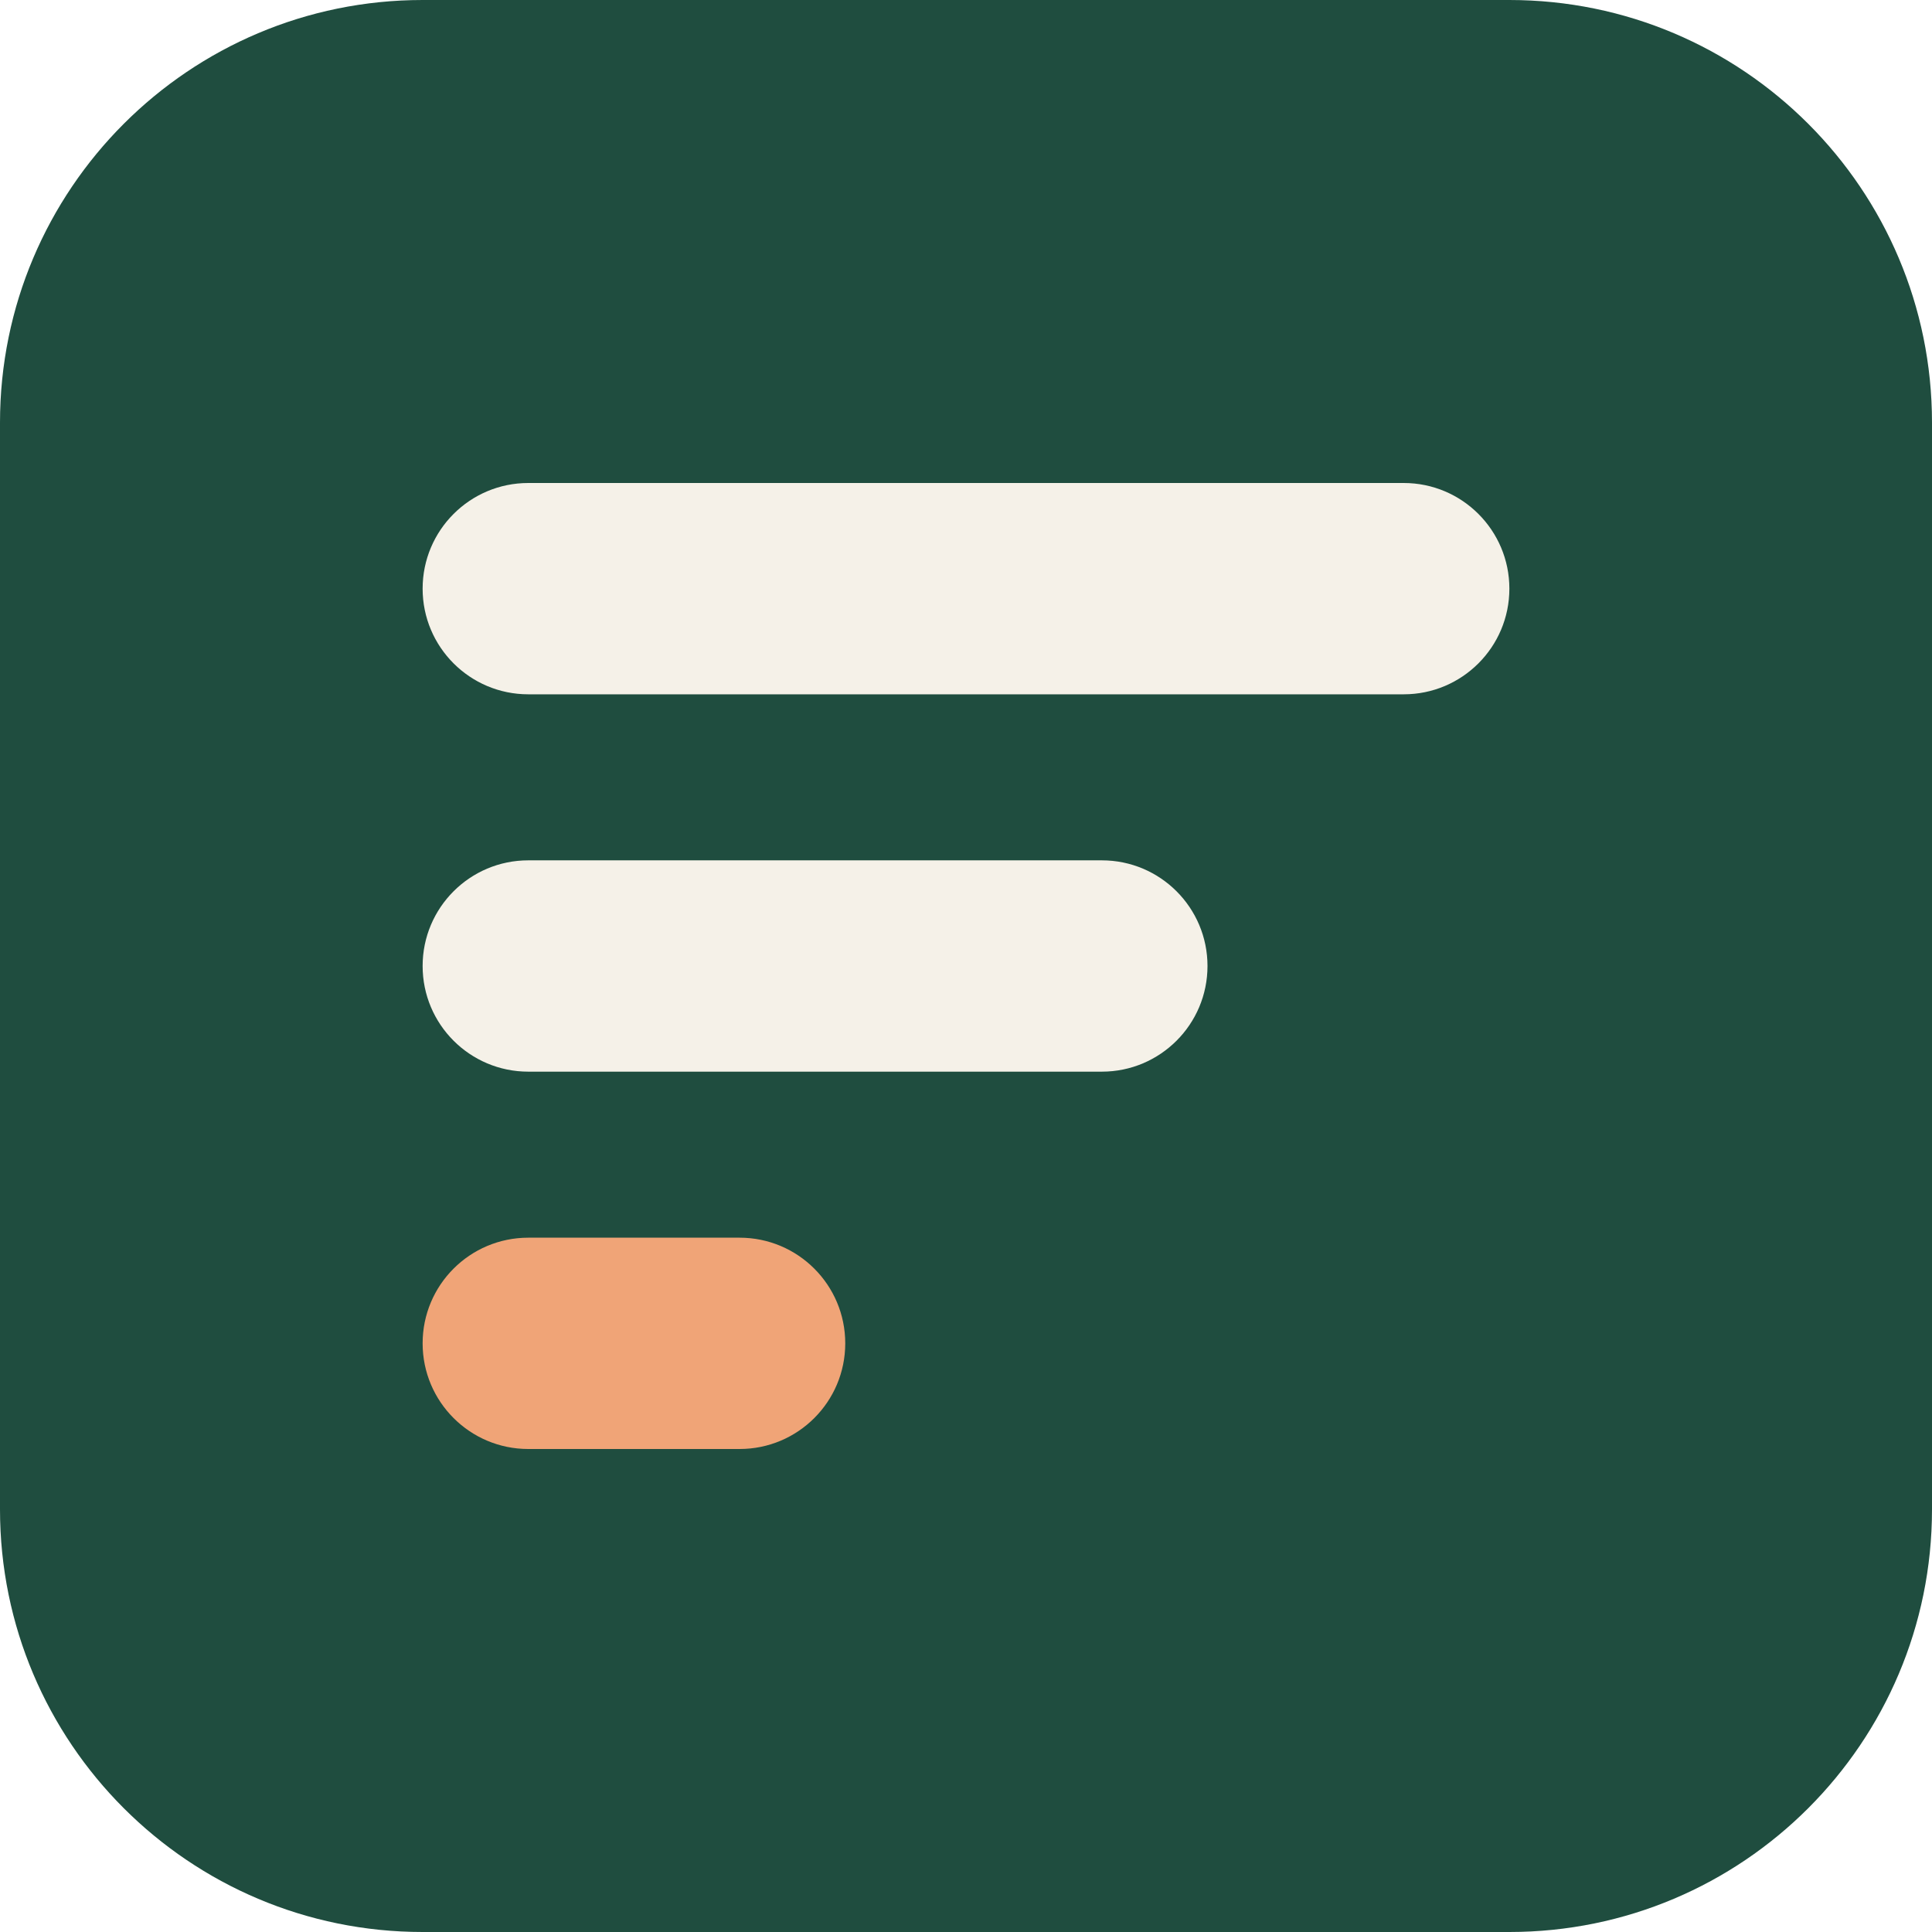
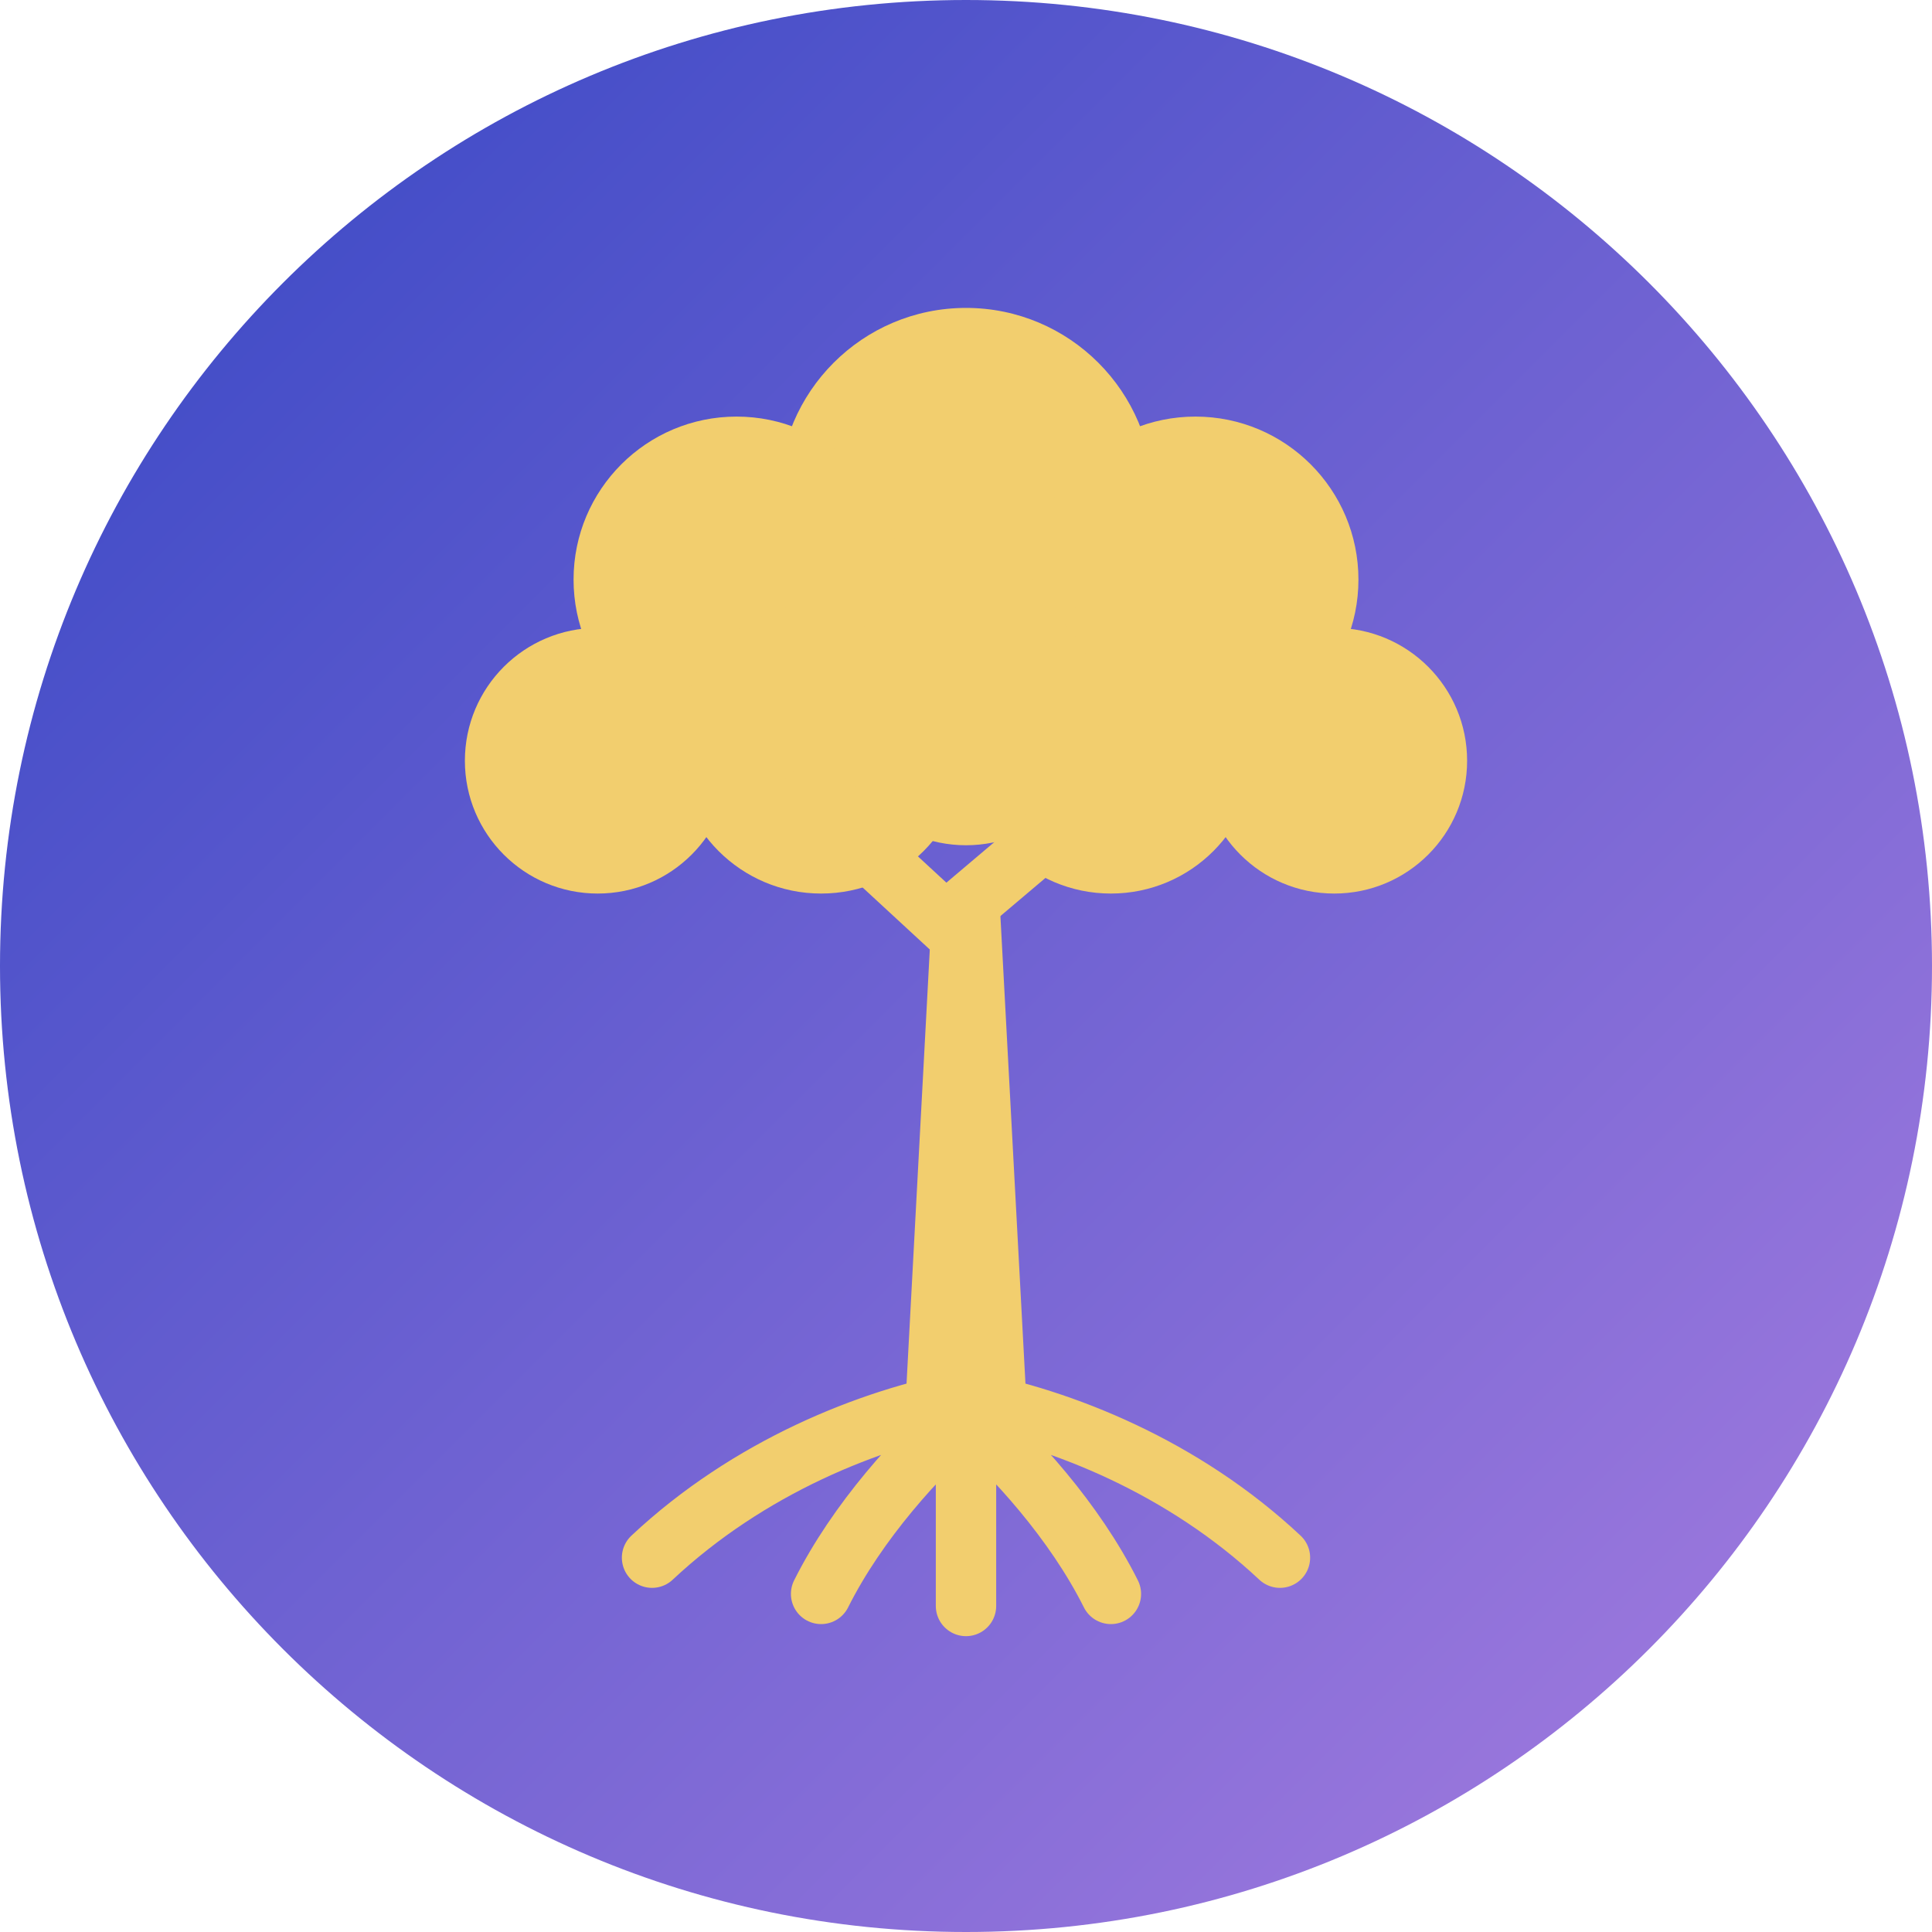
<svg xmlns="http://www.w3.org/2000/svg" viewBox="0 0 32 32">
-   <rect width="32" height="32" rx="7" fill="#1f4d3f" />
-   <rect x="7" y="8" width="18" height="3.5" rx="1.75" fill="#f5f1e8" />
-   <rect x="7" y="14.25" width="13" height="3.5" rx="1.75" fill="#f5f1e8" />
-   <rect x="7" y="20.5" width="7" height="3.5" rx="1.75" fill="#f0a477" />
+   <defs>
+     <linearGradient id="g" x1="0" y1="0" x2="1" y2="1">
+       <stop offset="0" stop-color="#3446c4" />
+       <stop offset="1" stop-color="#a97ee0" />
+     </linearGradient>
+   </defs>
+   <circle cx="16" cy="16" r="16" fill="url(#g)" />
+   <g fill="#f2ce6e">
+     <circle cx="16" cy="8.2" r="3.1" />
+     <circle cx="12.2" cy="9.6" r="2.7" />
+     <circle cx="19.8" cy="9.6" r="2.7" />
+     <circle cx="9.9" cy="12.6" r="2.2" />
+     <circle cx="22.1" cy="12.6" r="2.2" />
+     <circle cx="13.6" cy="12.4" r="2.4" />
+     <circle cx="18.4" cy="12.4" r="2.4" />
+     <circle cx="16" cy="11.8" r="2.2" />
+     <path d="M15 23.2l.45-8.4h1.1l.45 8.4z" />
+   </g>
+   <g fill="none" stroke="#f2ce6e" stroke-width="1" stroke-linecap="round">
+     <path d="M16 15.6l-2.6-2.4M16 15l2.6-2.2" />
+     <path d="M16 23.2c-1.6.3-3.6 1.1-5.2 2.6M16 23.2c1.6.3 3.6 1.1 5.2 2.6M16 23.2v3.4M16 23.4c-.8.7-1.8 1.8-2.4 3M16 23.4c.8.7 1.8 1.8 2.4 3" />
+   </g>
</svg>
